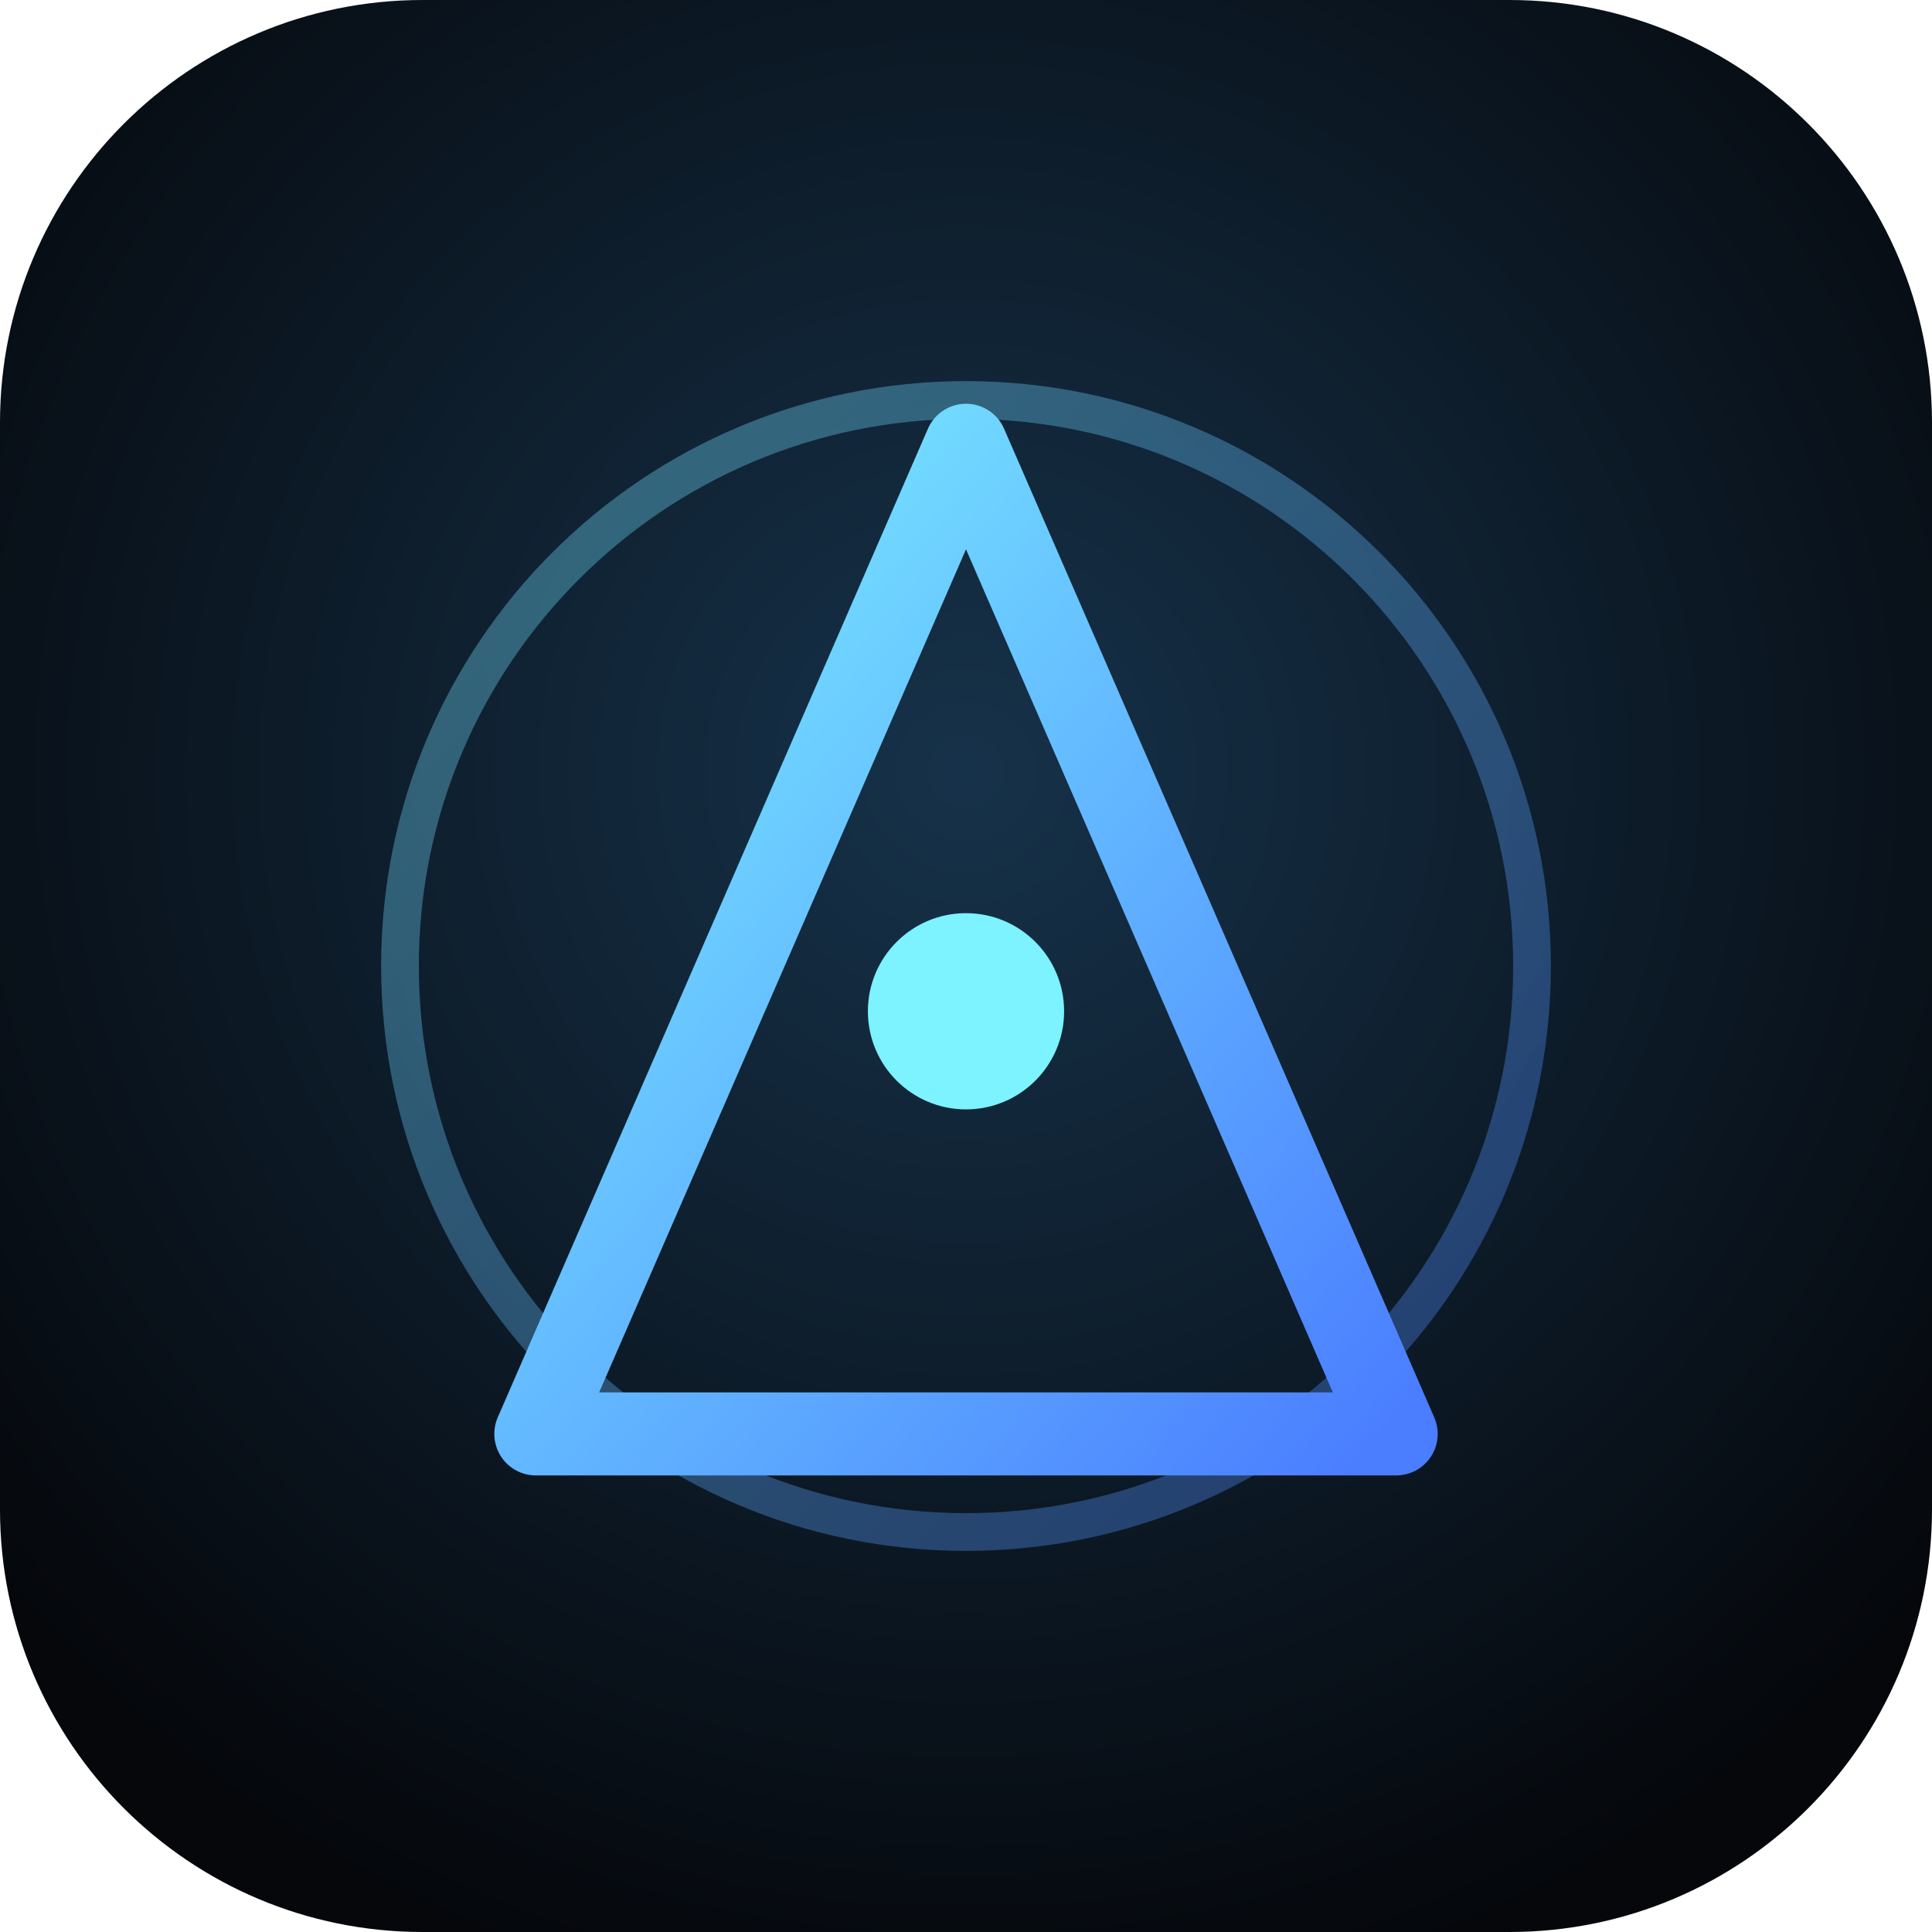
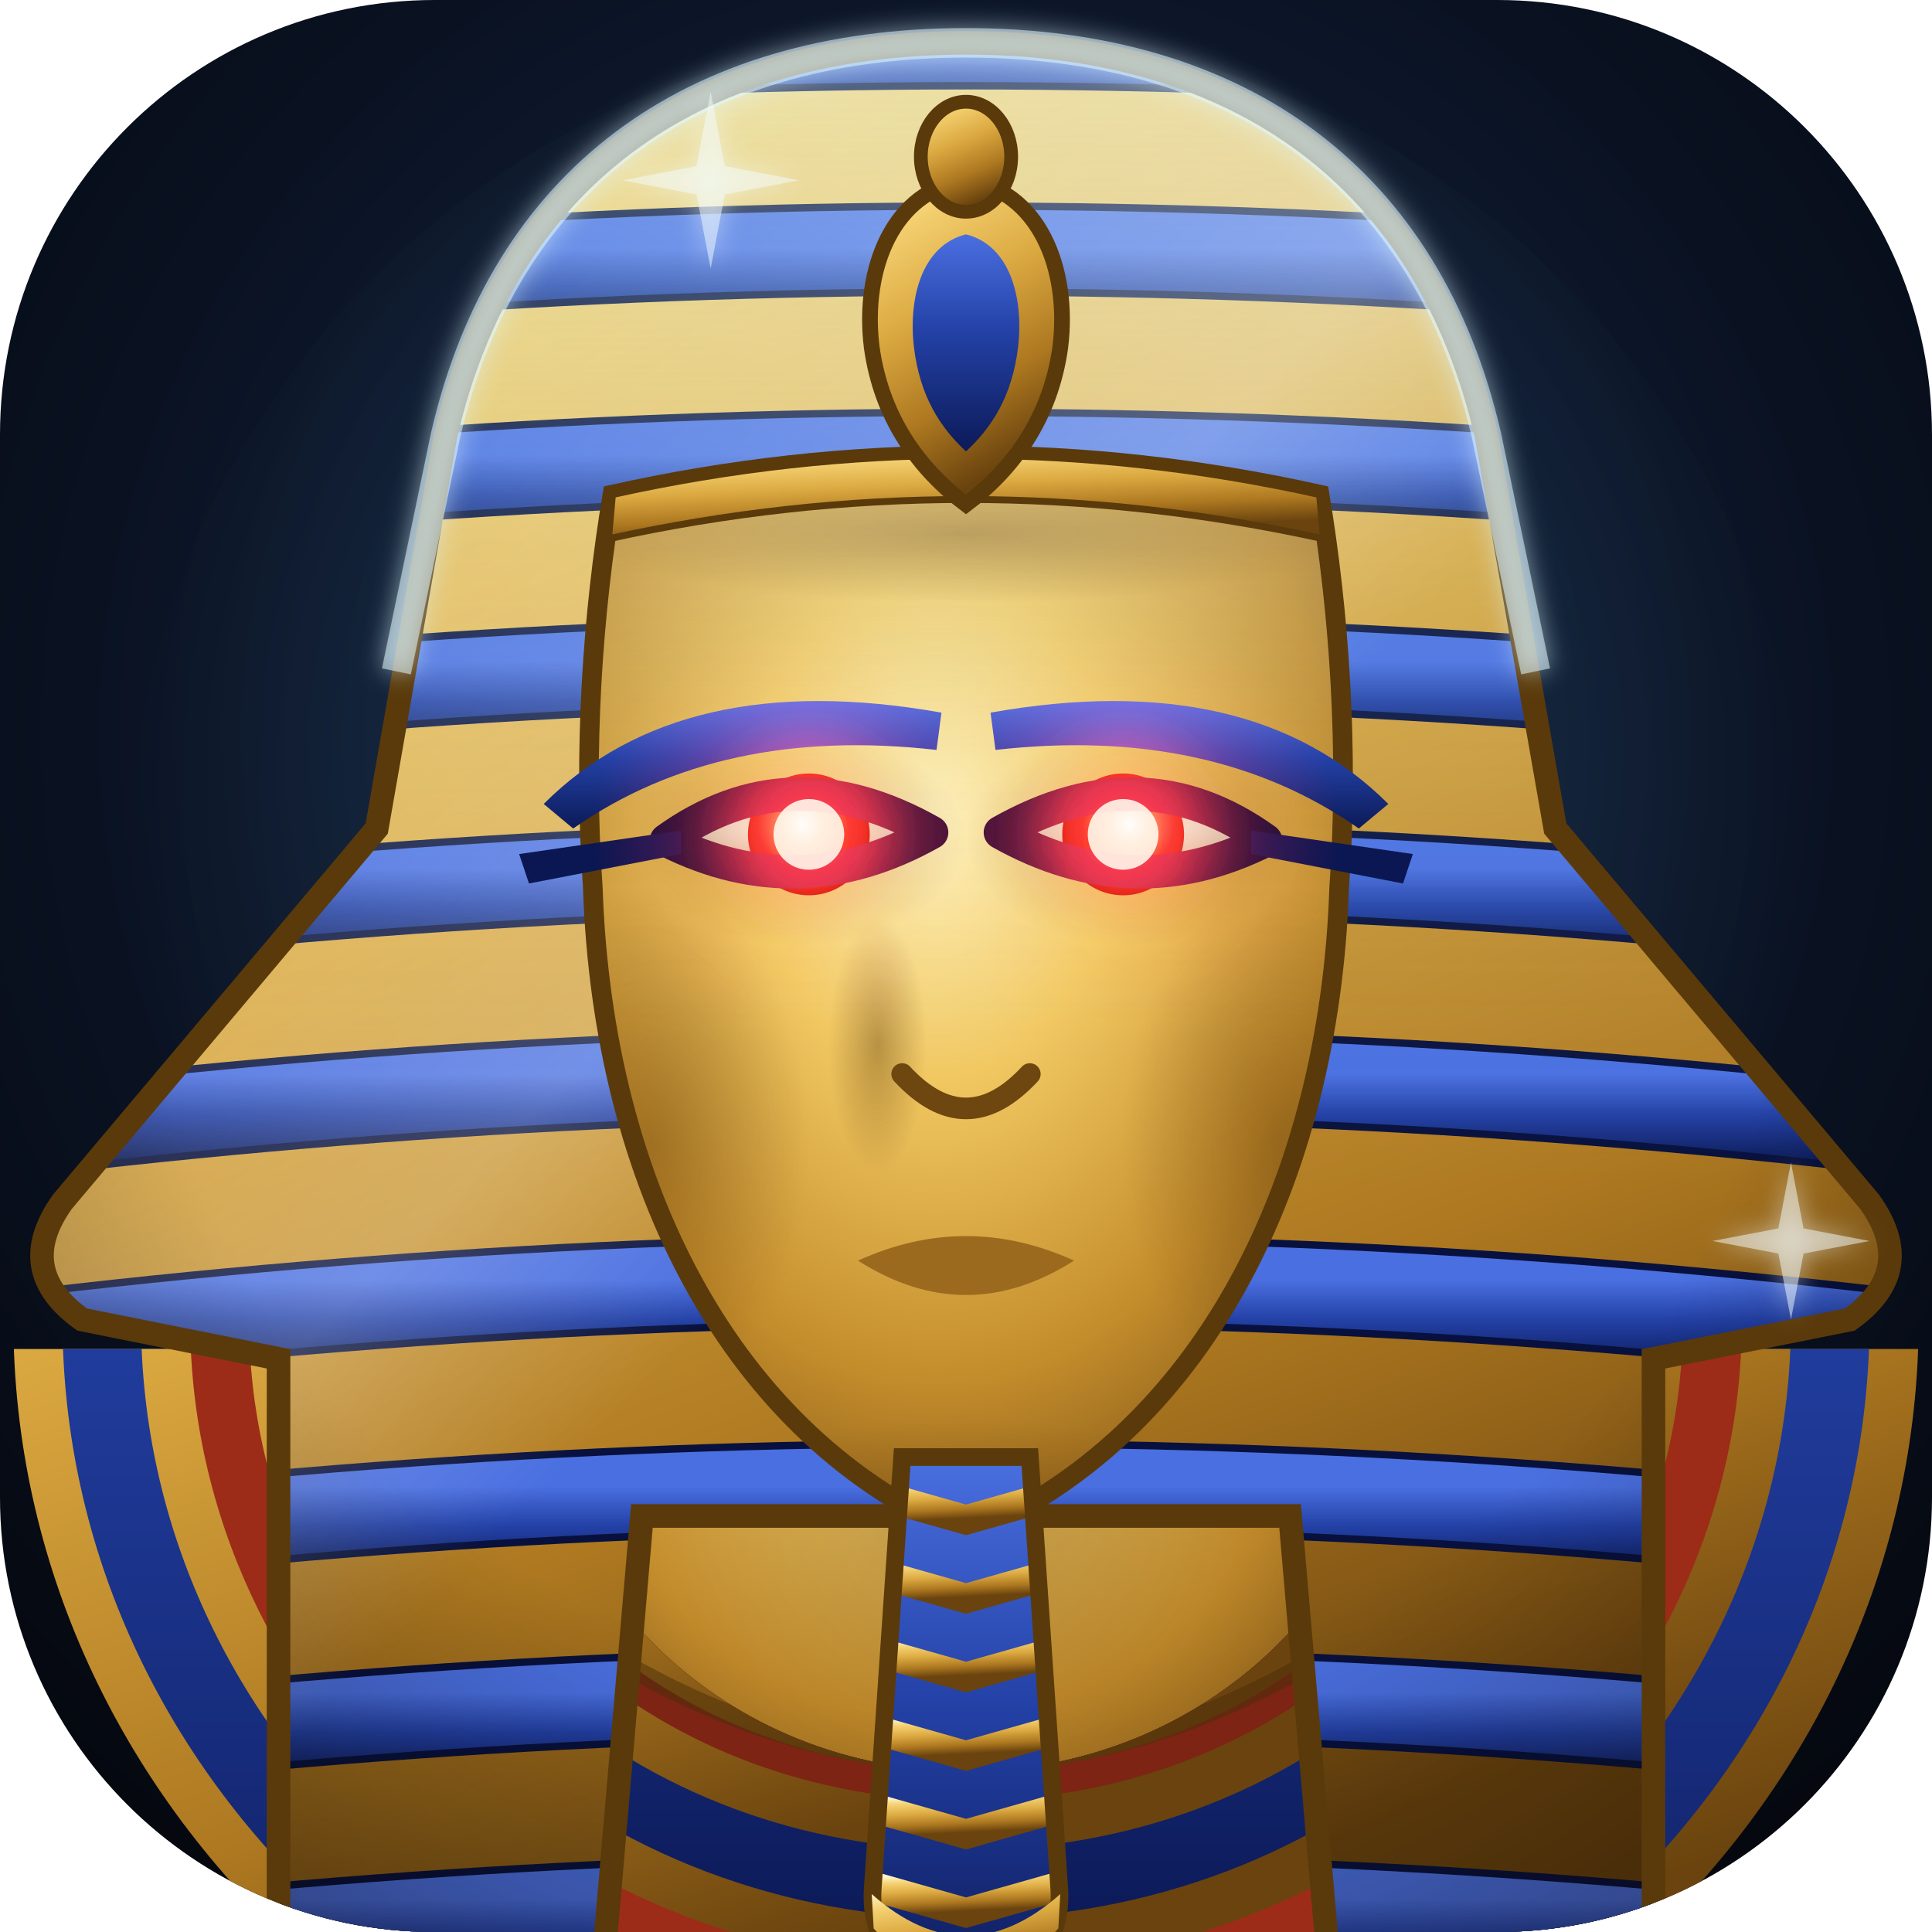
- <svg xmlns="http://www.w3.org/2000/svg" viewBox="0 0 512 512">
+ <svg xmlns="http://www.w3.org/2000/svg" viewBox="0 0 240 240" aria-hidden="true">
  <defs>
-     <radialGradient id="g" cx="50%" cy="40%" r="65%">
-       <stop offset="0" stop-color="#16324a" />
-       <stop offset="1" stop-color="#05070b" />
-     </radialGradient>
-     <linearGradient id="l" x1="0" y1="0" x2="1" y2="1">
-       <stop offset="0" stop-color="#7cf3ff" />
-       <stop offset="1" stop-color="#4a7dff" />
-     </linearGradient>
+     <linearGradient id="f-gold" x1="0" y1="0" x2="0.35" y2="1">
+       <stop offset="0" stop-color="#fff3c4" />
+       <stop offset="0.16" stop-color="#f5d273" />
+       <stop offset="0.45" stop-color="#dcaa42" />
+       <stop offset="0.75" stop-color="#ad7820" />
+       <stop offset="1" stop-color="#6a430e" />
+     </linearGradient>
+     <radialGradient id="f-face" cx="0.46" cy="0.34" r="0.78">
+       <stop offset="0" stop-color="#fff0b8" />
+       <stop offset="0.3" stop-color="#f1c862" />
+       <stop offset="0.66" stop-color="#c48d2c" />
+       <stop offset="1" stop-color="#6e4610" />
+     </radialGradient>
+     <linearGradient id="f-lap" x1="0" y1="0" x2="0" y2="1">
+       <stop offset="0" stop-color="#4a6fe0" />
+       <stop offset="0.45" stop-color="#2341a6" />
+       <stop offset="1" stop-color="#0c1a58" />
+     </linearGradient>
+     <radialGradient id="f-scl" cx="0.5" cy="0.4" r="0.6">
+       <stop offset="0" stop-color="#f3ede0" />
+       <stop offset="1" stop-color="#a99b80" />
+     </radialGradient>
+     <radialGradient id="f-iris" cx="0.45" cy="0.42" r="0.6">
+       <stop offset="0" stop-color="#fff1e2" />
+       <stop offset="0.28" stop-color="#ff7253" />
+       <stop offset="0.62" stop-color="#e3141a" />
+       <stop offset="1" stop-color="#4d0004" />
+     </radialGradient>
+     <radialGradient id="f-halo">
+       <stop offset="0" stop-color="#ff3a22" stop-opacity="0.85" />
+       <stop offset="0.35" stop-color="#ff1e10" stop-opacity="0.35" />
+       <stop offset="1" stop-color="#ff0000" stop-opacity="0" />
+     </radialGradient>
+     <radialGradient id="f-shade" cx="0.5" cy="0.42" r="0.62">
+       <stop offset="0.55" stop-color="#000" stop-opacity="0" />
+       <stop offset="1" stop-color="#120800" stop-opacity="0.6" />
+     </radialGradient>
+     <linearGradient id="f-frost" x1="0" y1="0" x2="0" y2="1">
+       <stop offset="0" stop-color="#e6fbff" stop-opacity="0.42" />
+       <stop offset="0.28" stop-color="#bdefff" stop-opacity="0.12" />
+       <stop offset="0.55" stop-color="#bdefff" stop-opacity="0" />
+     </linearGradient>
+     <linearGradient id="f-sheen" x1="0" y1="0" x2="1" y2="1">
+       <stop offset="0.25" stop-color="#fff" stop-opacity="0" />
+       <stop offset="0.42" stop-color="#fff" stop-opacity="0.22" />
+       <stop offset="0.5" stop-color="#fff" stop-opacity="0" />
+     </linearGradient>
+     <radialGradient id="f-cheek" cx="0.5" cy="0.5" r="0.5">
+       <stop offset="0" stop-color="#5a3507" stop-opacity="0.38" />
+       <stop offset="1" stop-color="#5a3507" stop-opacity="0" />
+     </radialGradient>
+     <radialGradient id="f-bgg" cx="0.5" cy="0.38" r="0.75">
+       <stop offset="0" stop-color="#1a2c4d" />
+       <stop offset="0.6" stop-color="#0a1222" />
+       <stop offset="1" stop-color="#04060b" />
+     </radialGradient>
+     <radialGradient id="f-aura" cx="0.5" cy="0.45" r="0.5">
+       <stop offset="0" stop-color="#5fd8ff" stop-opacity="0.16" />
+       <stop offset="1" stop-color="#5fd8ff" stop-opacity="0" />
+     </radialGradient>
+     <filter id="f-bloom" x="-200%" y="-200%" width="500%" height="500%">
+       <feGaussianBlur stdDeviation="3.2" />
+     </filter>
+     <filter id="f-soft" x="-100%" y="-100%" width="300%" height="300%">
+       <feGaussianBlur stdDeviation="1.2" result="b" />
+       <feMerge>
+         <feMergeNode in="b" />
+         <feMergeNode in="SourceGraphic" />
+       </feMerge>
+     </filter>
+     <filter id="f-drop" x="-20%" y="-20%" width="140%" height="140%">
+       <feDropShadow dx="0" dy="4" stdDeviation="5" flood-color="#000" flood-opacity="0.55" />
+     </filter>
+     <clipPath id="f-hd">
+       <path d="M120 16C148 16 167 30 173 56L180 96L212 134Q217 141 210 146L190 150L190 222Q174 228 158 224L153 166L87 166L82 224Q66 228 50 222L50 150L30 146Q23 141 28 134L60 96L67 56C73 30 92 16 120 16Z" />
+     </clipPath>
+     <clipPath id="f-bd">
+       <path d="M113.5 160L126.5 160L129.5 204Q130 212 120 216Q110 212 110.5 204Z" />
+     </clipPath>
+     <clipPath id="f-col">
+       <path clip-rule="evenodd" d="M0 149H240V240H0ZM120 150m-44 0a44 42 0 1 0 88 0a44 42 0 1 0 -88 0Z" />
+     </clipPath>
+     <clipPath id="f-tile">
+       <rect width="240" height="240" rx="54" />
+     </clipPath>
+     <clipPath id="f-fc">
+       <path d="M84 62Q120 54 156 62C158 74 159 88 158 102C157 132 144 158 120 168C96 158 83 132 82 102C81 88 82 74 84 62Z" />
+     </clipPath>
  </defs>
-   <rect width="512" height="512" rx="112" fill="url(#g)" />
-   <circle cx="256" cy="256" r="150" fill="none" stroke="url(#l)" stroke-width="10" opacity=".35" />
-   <path d="M256 118 L370 380 H142 Z" fill="none" stroke="url(#l)" stroke-width="22" stroke-linejoin="round" />
-   <circle cx="256" cy="268" r="26" fill="#7cf3ff" />
+   <rect width="240" height="240" rx="54" fill="url(#f-bgg)" />
+   <circle cx="120" cy="108" r="104" fill="url(#f-aura)" />
+   <g clip-path="url(#f-tile)">
+     <g transform="translate(-26.4 -14.2) scale(1.22)">
+       <g data-part="breath">
+         <g>
+           <path d="M88 132L152 132L154 196L86 196Z" fill="url(#f-face)" />
+           <rect x="86" y="132" width="68" height="64" fill="url(#f-cheek)" />
+           <g clip-path="url(#f-col)">
+             <ellipse cx="120" cy="146" rx="97" ry="90" fill="url(#f-gold)" />
+             <ellipse cx="120" cy="146" rx="92" ry="85" fill="url(#f-lap)" />
+             <ellipse cx="120" cy="146" rx="84" ry="77" fill="url(#f-gold)" />
+             <ellipse cx="120" cy="146" rx="79" ry="72" fill="#9c2c18" />
+             <ellipse cx="120" cy="146" rx="73" ry="66" fill="url(#f-gold)" />
+             <ellipse cx="120" cy="146" rx="68" ry="61" fill="url(#f-lap)" />
+             <ellipse cx="120" cy="146" rx="61" ry="54" fill="url(#f-gold)" />
+             <ellipse cx="120" cy="146" rx="56" ry="49" fill="#7d2414" />
+             <ellipse cx="120" cy="146" rx="53" ry="46" fill="url(#f-gold)" />
+           </g>
+           <path d="M67 168Q120 214 173 168" fill="none" stroke="#4a2e08" stroke-opacity="0.5" stroke-width="2" clip-path="url(#f-col)" />
+           <path d="M120 16C148 16 167 30 173 56L180 96L212 134Q217 141 210 146L190 150L190 222Q174 228 158 224L153 166L87 166L82 224Q66 228 50 222L50 150L30 146Q23 141 28 134L60 96L67 56C73 30 92 16 120 16Z" fill="url(#f-gold)" />
+           <g clip-path="url(#f-hd)">
+             <g>
+               <path d="M0 4Q120 -14 240 4" fill="none" stroke="#08113d" stroke-width="9.5" />
+               <path d="M0 4Q120 -14 240 4" fill="none" stroke="url(#f-lap)" stroke-width="8" />
+             </g>
+             <g>
+               <path d="M0 25Q120 7 240 25" fill="none" stroke="#08113d" stroke-width="9.5" />
+               <path d="M0 25Q120 7 240 25" fill="none" stroke="url(#f-lap)" stroke-width="8" />
+             </g>
+             <g>
+               <path d="M0 46Q120 28 240 46" fill="none" stroke="#08113d" stroke-width="9.5" />
+               <path d="M0 46Q120 28 240 46" fill="none" stroke="url(#f-lap)" stroke-width="8" />
+             </g>
+             <g>
+               <path d="M0 67Q120 49 240 67" fill="none" stroke="#08113d" stroke-width="9.5" />
+               <path d="M0 67Q120 49 240 67" fill="none" stroke="url(#f-lap)" stroke-width="8" />
+             </g>
+             <g>
+               <path d="M0 88Q120 70 240 88" fill="none" stroke="#08113d" stroke-width="9.5" />
+               <path d="M0 88Q120 70 240 88" fill="none" stroke="url(#f-lap)" stroke-width="8" />
+             </g>
+             <g>
+               <path d="M0 109Q120 91 240 109" fill="none" stroke="#08113d" stroke-width="9.5" />
+               <path d="M0 109Q120 91 240 109" fill="none" stroke="url(#f-lap)" stroke-width="8" />
+             </g>
+             <g>
+               <path d="M0 130Q120 112 240 130" fill="none" stroke="#08113d" stroke-width="9.5" />
+               <path d="M0 130Q120 112 240 130" fill="none" stroke="url(#f-lap)" stroke-width="8" />
+             </g>
+             <g>
+               <path d="M0 151Q120 133 240 151" fill="none" stroke="#08113d" stroke-width="9.5" />
+               <path d="M0 151Q120 133 240 151" fill="none" stroke="url(#f-lap)" stroke-width="8" />
+             </g>
+             <g>
+               <path d="M0 172Q120 154 240 172" fill="none" stroke="#08113d" stroke-width="9.5" />
+               <path d="M0 172Q120 154 240 172" fill="none" stroke="url(#f-lap)" stroke-width="8" />
+             </g>
+             <g>
+               <path d="M0 193Q120 175 240 193" fill="none" stroke="#08113d" stroke-width="9.5" />
+               <path d="M0 193Q120 175 240 193" fill="none" stroke="url(#f-lap)" stroke-width="8" />
+             </g>
+             <g>
+               <path d="M0 214Q120 196 240 214" fill="none" stroke="#08113d" stroke-width="9.5" />
+               <path d="M0 214Q120 196 240 214" fill="none" stroke="url(#f-lap)" stroke-width="8" />
+             </g>
+             <g>
+               <path d="M0 235Q120 217 240 235" fill="none" stroke="#08113d" stroke-width="9.5" />
+               <path d="M0 235Q120 217 240 235" fill="none" stroke="url(#f-lap)" stroke-width="8" />
+             </g>
+             <rect width="240" height="240" fill="url(#f-shade)" />
+             <rect width="240" height="240" fill="url(#f-frost)" />
+             <rect width="240" height="240" fill="url(#f-sheen)" />
+           </g>
+           <path d="M120 16C148 16 167 30 173 56L180 96L212 134Q217 141 210 146L190 150L190 222Q174 228 158 224L153 166L87 166L82 224Q66 228 50 222L50 150L30 146Q23 141 28 134L60 96L67 56C73 30 92 16 120 16Z" fill="none" stroke="#5a3a0a" stroke-width="2.4" />
+           <path d="M62 80L67 56C73 30 92 16 120 16C148 16 167 30 173 56L178 80" fill="none" stroke="#dff8ff" stroke-opacity="0.55" stroke-width="3" filter="url(#f-soft)" />
+           <path d="M84 62Q120 54 156 62C158 74 159 88 158 102C157 132 144 158 120 168C96 158 83 132 82 102C81 88 82 74 84 62Z" fill="url(#f-face)" />
+           <g clip-path="url(#f-fc)">
+             <ellipse cx="88" cy="128" rx="16" ry="26" fill="url(#f-cheek)" />
+             <ellipse cx="152" cy="128" rx="16" ry="26" fill="url(#f-cheek)" />
+             <ellipse cx="120" cy="170" rx="34" ry="14" fill="url(#f-cheek)" />
+             <ellipse cx="103" cy="97" rx="17" ry="11" fill="url(#f-cheek)" />
+             <ellipse cx="137" cy="97" rx="17" ry="11" fill="url(#f-cheek)" />
+             <ellipse cx="120" cy="66" rx="40" ry="7" fill="url(#f-cheek)" />
+             <ellipse cx="111" cy="118" rx="5" ry="13" fill="url(#f-cheek)" />
+             <rect x="80" y="54" width="80" height="120" fill="url(#f-frost)" opacity="0.6" />
+           </g>
+           <path d="M84 62Q120 54 156 62C158 74 159 88 158 102C157 132 144 158 120 168C96 158 83 132 82 102C81 88 82 74 84 62Z" fill="none" stroke="#5a3a0a" stroke-width="2" />
+           <path d="M84 62Q120 54 156 62L156.4 66.5Q120 58.5 83.6 66.5Z" fill="url(#f-gold)" stroke="#5a3a0a" stroke-width="0.7" />
+           <g>
+             <path d="M113.5 121Q120 128 126.5 121" fill="none" stroke="#6e460f" stroke-width="2.2" stroke-linecap="round" />
+             <path d="M109 140Q120 135 131 140Q120 147 109 140Z" fill="#9c6a1e" />
+           </g>
+           <g>
+             <path d="M77 93.5Q91 79.5 117.5 84.2L117 88Q95 85.5 80 96Z" fill="url(#f-lap)" stroke="#060c2c" stroke-width="0" />
+             <path d="M89.5 97.2Q102 88.2 116.5 96.4Q103 104 89.5 97.2Z" fill="url(#f-scl)" />
+             <circle cx="104" cy="96.6" r="6.2" fill="url(#f-iris)" />
+             <path d="M89.5 97.2Q102 88.2 116.5 96.4Q103 104 89.5 97.2Z" fill="none" stroke="#08103a" stroke-width="3.4" stroke-linejoin="round" />
+             <path d="M91 96.2L74.5 98.6L75.5 101.6L91 98.6Z" fill="#0b1752" />
+           </g>
+           <g transform="translate(240 0) scale(-1 1)">
+             <g>
+               <path d="M77 93.5Q91 79.5 117.5 84.2L117 88Q95 85.5 80 96Z" fill="url(#f-lap)" stroke="#060c2c" stroke-width="0" />
+               <path d="M89.5 97.2Q102 88.2 116.5 96.4Q103 104 89.5 97.2Z" fill="url(#f-scl)" />
+               <circle cx="104" cy="96.6" r="6.2" fill="url(#f-iris)" />
+               <path d="M89.5 97.2Q102 88.2 116.5 96.4Q103 104 89.5 97.2Z" fill="none" stroke="#08103a" stroke-width="3.4" stroke-linejoin="round" />
+               <path d="M91 96.2L74.5 98.6L75.5 101.6L91 98.6Z" fill="#0b1752" />
+             </g>
+           </g>
+           <path d="M113.5 160L126.5 160L129.5 204Q130 212 120 216Q110 212 110.5 204Z" fill="url(#f-lap)" />
+           <g clip-path="url(#f-bd)">
+             <path d="M108 163L120 166.4L132 163" fill="none" stroke="url(#f-gold)" stroke-width="3" />
+             <path d="M108 171L120 174.4L132 171" fill="none" stroke="url(#f-gold)" stroke-width="3" />
+             <path d="M108 179L120 182.4L132 179" fill="none" stroke="url(#f-gold)" stroke-width="3" />
+             <path d="M108 187L120 190.4L132 187" fill="none" stroke="url(#f-gold)" stroke-width="3" />
+             <path d="M108 195L120 198.4L132 195" fill="none" stroke="url(#f-gold)" stroke-width="3" />
+             <path d="M108 203L120 206.4L132 203" fill="none" stroke="url(#f-gold)" stroke-width="3" />
+             <path d="M108 211L120 214.4L132 211" fill="none" stroke="url(#f-gold)" stroke-width="3" />
+           </g>
+           <path d="M113.5 160L126.5 160L129.5 204Q130 212 120 216Q110 212 110.5 204Z" fill="none" stroke="#5a3a0a" stroke-width="1.8" />
+           <path d="M110.4 204.5Q120 213 129.6 204.5L129.4 208Q120 218.5 110.6 208Z" fill="url(#f-gold)" />
+           <g>
+             <path d="M120 30C127.4 31 130.6 39 129.6 47C128.6 54.2 124.8 59.4 120 63C115.2 59.4 111.4 54.2 110.4 47C109.4 39 112.6 31 120 30Z" fill="url(#f-gold)" stroke="#5a3a0a" stroke-width="1.6" />
+             <path d="M120 35.5C124.4 36.6 125.9 41.8 125.3 47C124.7 52 122.6 55.2 120 57.6C117.4 55.2 115.3 52 114.7 47C114.1 41.8 115.6 36.6 120 35.5Z" fill="url(#f-lap)" />
+             <ellipse cx="120" cy="27.6" rx="4.6" ry="5.6" fill="url(#f-gold)" stroke="#5a3a0a" stroke-width="1.4" />
+           </g>
+         </g>
+         <g data-part="eyes" opacity="1" style="mix-blend-mode:screen">
+           <circle cx="104" cy="96.6" r="22" fill="url(#f-halo)" />
+           <circle cx="104" cy="96.6" r="8.5" fill="#ff2d1c" filter="url(#f-bloom)" />
+           <circle cx="104" cy="96.6" r="3.6" fill="#ffe2d0" />
+         </g>
+         <g transform="translate(240 0) scale(-1 1)">
+           <g data-part="eyes" opacity="1" style="mix-blend-mode:screen">
+             <circle cx="104" cy="96.6" r="22" fill="url(#f-halo)" />
+             <circle cx="104" cy="96.6" r="8.5" fill="#ff2d1c" filter="url(#f-bloom)" />
+             <circle cx="104" cy="96.6" r="3.6" fill="#ffe2d0" />
+           </g>
+         </g>
+         <g fill="#f4fdff" filter="url(#f-soft)">
+           <path data-part="glint" d="M94 21L95.44 28.56L103 30L95.44 31.44L94 39L92.56 31.44L85 30L92.56 28.56Z" opacity="0.5" />
+           <path data-part="glint" d="M204 130L205.28 136.72L212 138L205.28 139.28L204 146L202.72 139.28L196 138L202.72 136.72Z" opacity="0.5" />
+         </g>
+       </g>
+     </g>
+   </g>
</svg>
